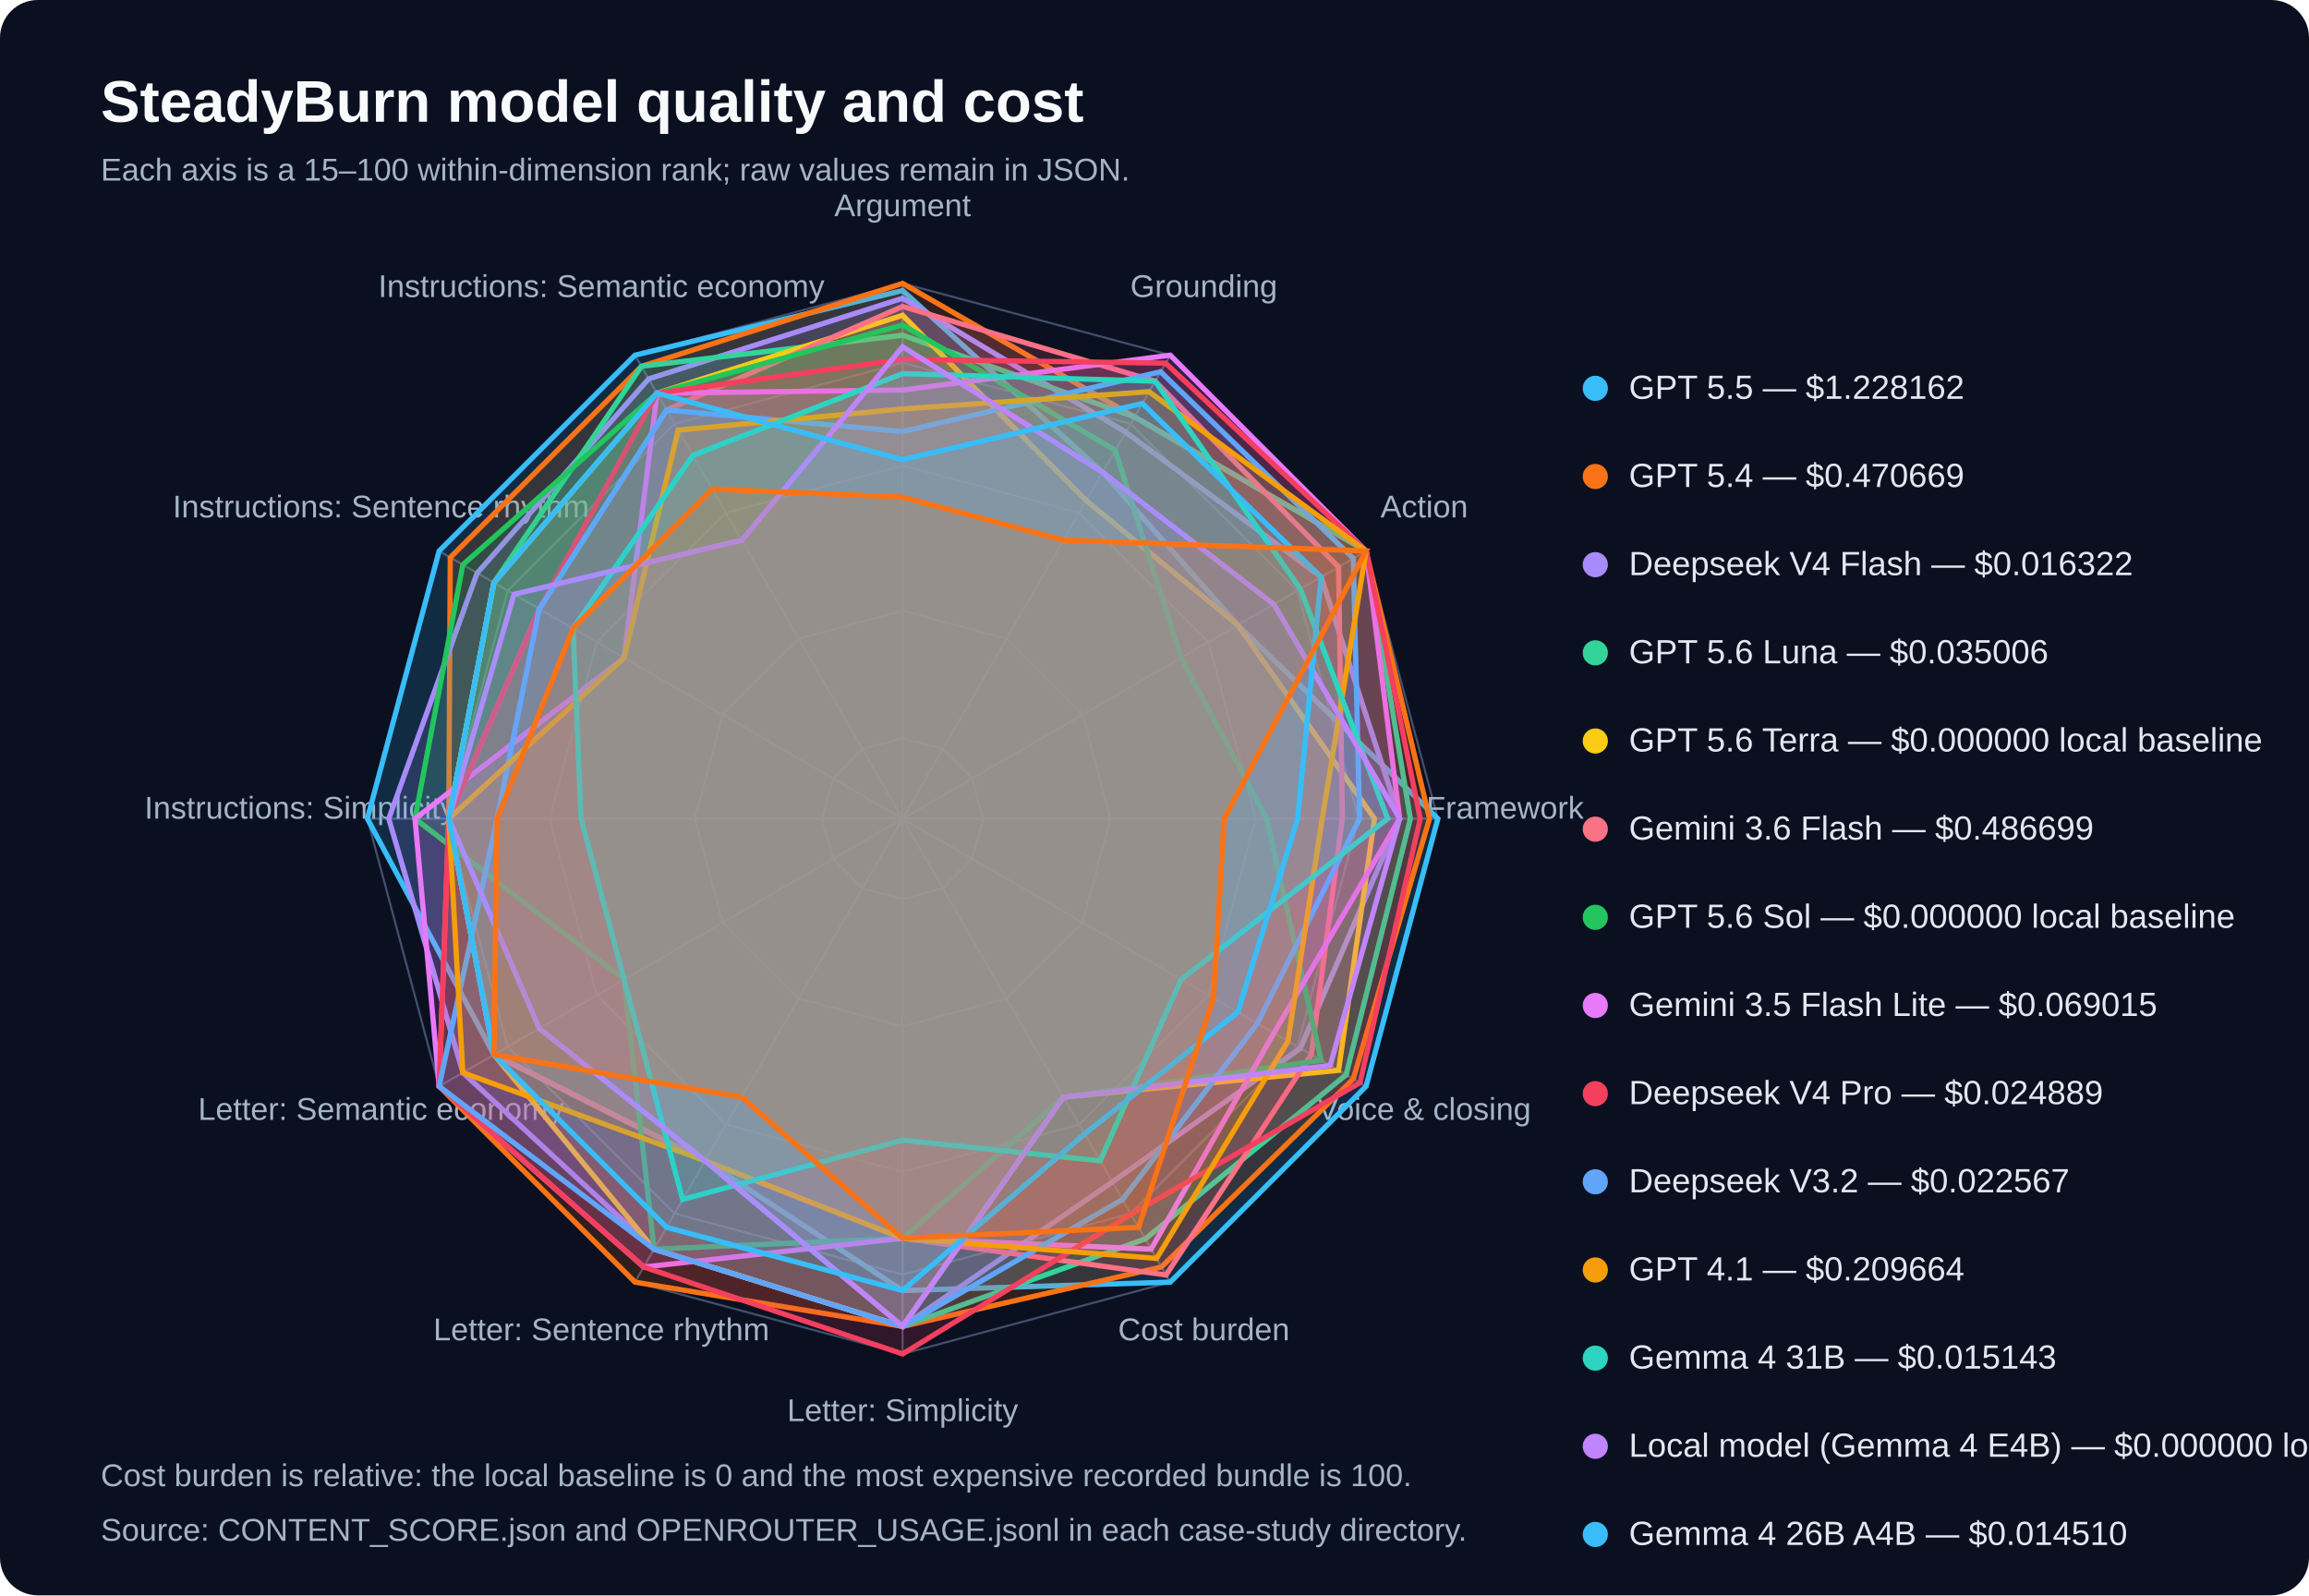
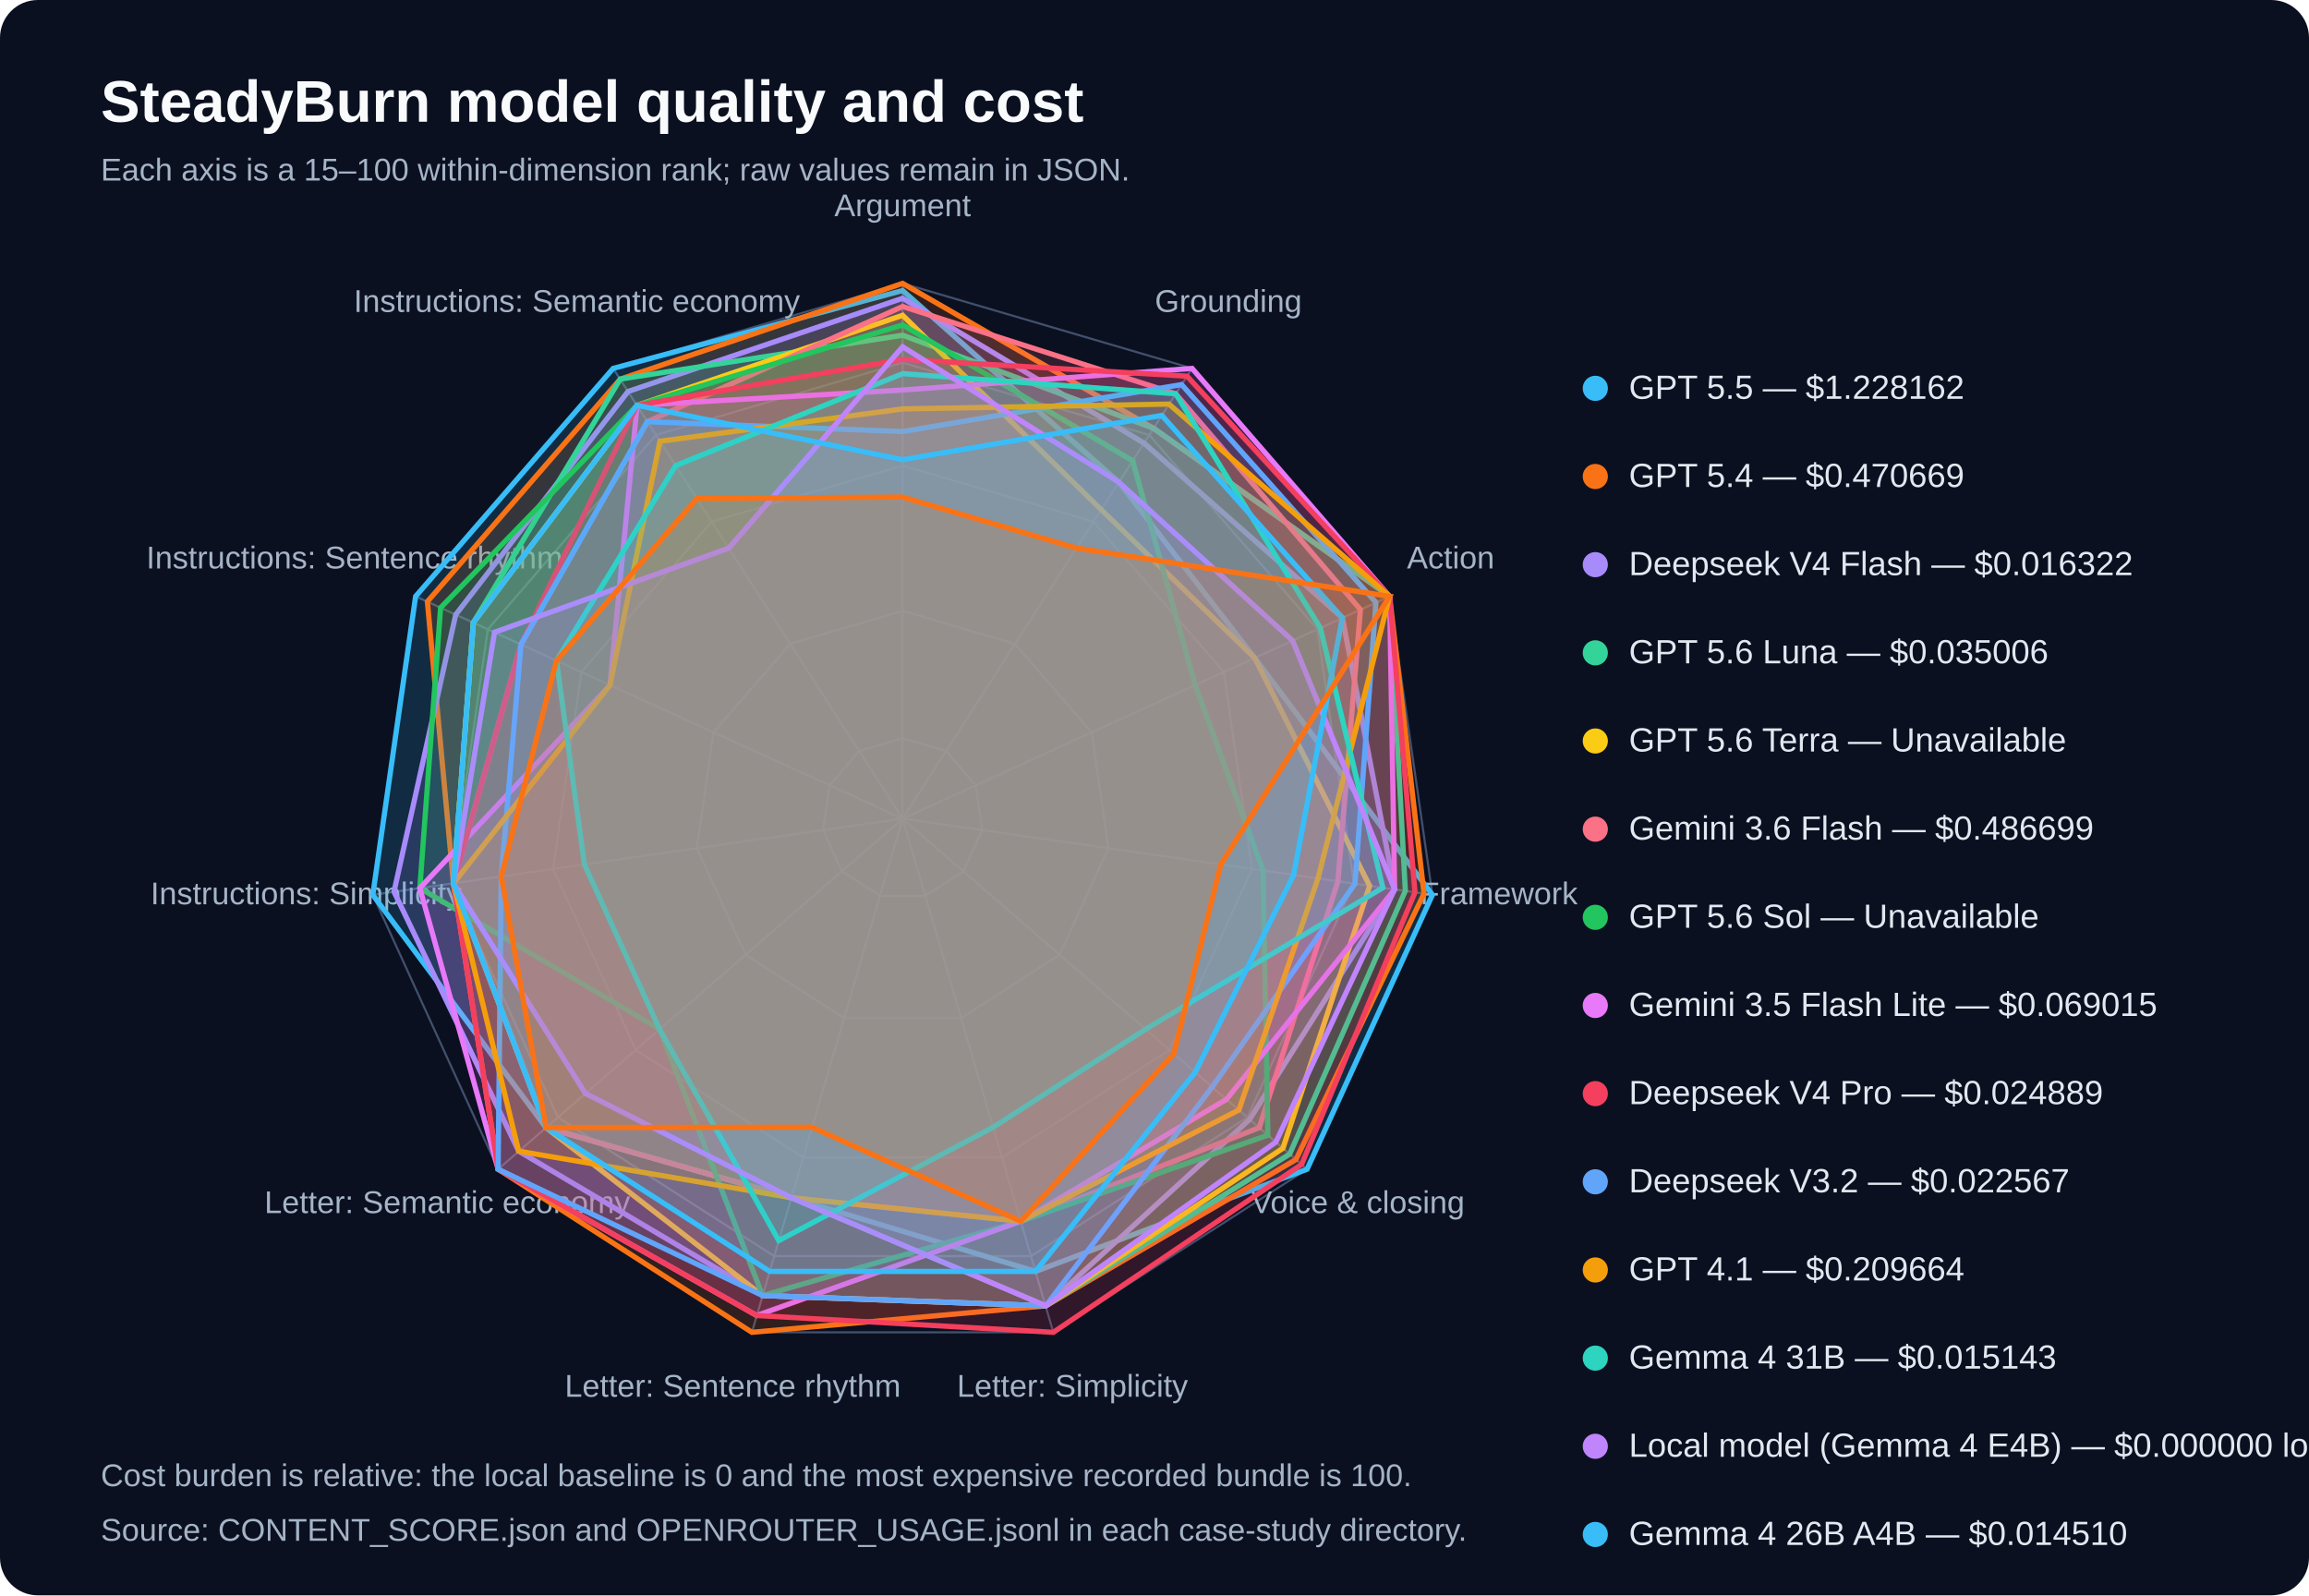
<svg xmlns="http://www.w3.org/2000/svg" width="1100" height="760" viewBox="0 0 1100 760" role="img" aria-labelledby="title description">
  <style>.bg{fill:#0b1020}.title{fill:#f8fafc;font:700 28px Arial,sans-serif}.sub,.axis-label,.note{fill:#a5b4c7;font:15px Arial,sans-serif}.grid{fill:none;stroke:#41506d;stroke-width:1}.spoke{stroke:#41506d;stroke-width:1}.legend{fill:#e2e8f0;font:16px Arial,sans-serif}</style>
  <rect class="bg" width="1100" height="760" rx="18" />
  <text class="title" x="48" y="58">SteadyBurn model quality and cost</text>
  <text class="sub" x="48" y="86">Each axis is a 15–100 within-dimension rank; raw values remain in JSON.</text>
-   <polygon class="grid" points="430.0,351.7 449.1,356.8 463.2,370.9 468.3,390.0 463.2,409.1 449.1,423.2 430.0,428.3 410.9,423.2 396.8,409.1 391.7,390.0 396.8,370.9 410.9,356.8" />
-   <polygon class="grid" points="430.0,291.0 479.5,304.3 515.7,340.5 529.0,390.0 515.7,439.5 479.5,475.7 430.0,489.0 380.5,475.7 344.3,439.5 331.0,390.0 344.3,340.5 380.5,304.3" />
-   <polygon class="grid" points="430.0,221.8 514.1,244.3 575.7,305.9 598.2,390.0 575.7,474.1 514.1,535.7 430.0,558.2 345.9,535.7 284.3,474.1 261.8,390.0 284.3,305.9 345.9,244.3" />
-   <polygon class="grid" points="430.0,172.8 538.6,201.9 618.1,281.4 647.2,390.0 618.1,498.6 538.6,578.1 430.0,607.2 321.4,578.1 241.9,498.6 212.8,390.0 241.9,281.4 321.4,201.9" />
-   <polygon class="grid" points="430.0,135.0 557.5,169.2 650.8,262.5 685.0,390.0 650.8,517.5 557.5,610.8 430.0,645.0 302.5,610.8 209.2,517.5 175.0,390.0 209.2,262.5 302.5,169.2" />
+   <polygon class="grid" points="430.0,351.7 450.7,357.8 464.8,374.1 467.9,395.5 458.9,415.1 440.8,426.7 419.2,426.7 401.1,415.1 392.1,395.5 395.2,374.1 409.3,357.8" />
+   <polygon class="grid" points="430.0,291.0 483.5,306.7 520.1,348.9 528.0,404.1 504.8,454.8 457.9,485.0 402.1,485.0 355.2,454.8 332.0,404.1 339.9,348.9 376.5,306.7" />
+   <polygon class="grid" points="430.0,221.8 520.9,248.5 583.0,320.1 596.5,413.9 557.1,500.2 477.4,551.4 382.6,551.4 302.9,500.2 263.5,413.9 277.0,320.1 339.1,248.5" />
+   <polygon class="grid" points="430.0,172.8 547.5,207.2 627.6,299.8 645.0,420.9 594.2,532.3 491.2,598.4 368.8,598.4 265.8,532.3 215.0,420.9 232.4,299.8 312.5,207.2" />
+   <polygon class="grid" points="430.0,135.0 567.9,175.5 662.0,284.1 682.4,426.3 622.7,557.0 501.8,634.7 358.2,634.7 237.3,557.0 177.6,426.3 198.0,284.1 292.1,175.5" />
  <line class="spoke" x1="430" y1="390" x2="430.0" y2="135.0" />
  <text class="axis-label" x="430.0" y="103.0" text-anchor="middle">Argument</text>
-   <line class="spoke" x1="430" y1="390" x2="557.5" y2="169.2" />
-   <text class="axis-label" x="573.5" y="141.5" text-anchor="middle">Grounding</text>
-   <line class="spoke" x1="430" y1="390" x2="650.8" y2="262.5" />
-   <text class="axis-label" x="678.5" y="246.5" text-anchor="middle">Action</text>
-   <line class="spoke" x1="430" y1="390" x2="685.0" y2="390.0" />
-   <text class="axis-label" x="717.0" y="390.0" text-anchor="middle">Framework</text>
-   <line class="spoke" x1="430" y1="390" x2="650.8" y2="517.5" />
-   <text class="axis-label" x="678.5" y="533.5" text-anchor="middle">Voice &amp; closing</text>
-   <line class="spoke" x1="430" y1="390" x2="557.5" y2="610.8" />
-   <text class="axis-label" x="573.5" y="638.5" text-anchor="middle">Cost burden</text>
-   <line class="spoke" x1="430" y1="390" x2="430.0" y2="645.0" />
-   <text class="axis-label" x="430.0" y="677.0" text-anchor="middle">Letter: Simplicity</text>
-   <line class="spoke" x1="430" y1="390" x2="302.5" y2="610.8" />
-   <text class="axis-label" x="286.5" y="638.5" text-anchor="middle">Letter: Sentence rhythm</text>
-   <line class="spoke" x1="430" y1="390" x2="209.2" y2="517.5" />
-   <text class="axis-label" x="181.5" y="533.5" text-anchor="middle">Letter: Semantic economy</text>
-   <line class="spoke" x1="430" y1="390" x2="175.0" y2="390.0" />
-   <text class="axis-label" x="143.0" y="390.0" text-anchor="middle">Instructions: Simplicity</text>
-   <line class="spoke" x1="430" y1="390" x2="209.2" y2="262.5" />
-   <text class="axis-label" x="181.5" y="246.5" text-anchor="middle">Instructions: Sentence rhythm</text>
-   <line class="spoke" x1="430" y1="390" x2="302.5" y2="169.2" />
-   <text class="axis-label" x="286.5" y="141.5" text-anchor="middle">Instructions: Semantic economy</text>
-   <polygon points="430.0,138.4 525.3,225.0 589.7,297.8 685.0,390.0 650.8,517.5 557.5,610.8 430.0,614.8 335.9,553.0 235.3,502.4 175.0,390.0 209.2,262.5 302.5,169.2" fill="#38bdf8" fill-opacity="0.16" stroke="#38bdf8" stroke-width="2.5" />
+   <line class="spoke" x1="430" y1="390" x2="567.9" y2="175.5" />
+   <text class="axis-label" x="585.2" y="148.6" text-anchor="middle">Grounding</text>
+   <line class="spoke" x1="430" y1="390" x2="662.0" y2="284.1" />
+   <text class="axis-label" x="691.1" y="270.8" text-anchor="middle">Action</text>
+   <line class="spoke" x1="430" y1="390" x2="682.4" y2="426.3" />
+   <text class="axis-label" x="714.1" y="430.8" text-anchor="middle">Framework</text>
+   <line class="spoke" x1="430" y1="390" x2="622.7" y2="557.0" />
+   <text class="axis-label" x="646.9" y="577.9" text-anchor="middle">Voice &amp; closing</text>
+   <line class="spoke" x1="430" y1="390" x2="501.8" y2="634.7" />
+   <text class="axis-label" x="510.9" y="665.4" text-anchor="middle">Letter: Simplicity</text>
+   <line class="spoke" x1="430" y1="390" x2="358.2" y2="634.7" />
+   <text class="axis-label" x="349.1" y="665.4" text-anchor="middle">Letter: Sentence rhythm</text>
+   <line class="spoke" x1="430" y1="390" x2="237.3" y2="557.0" />
+   <text class="axis-label" x="213.1" y="577.9" text-anchor="middle">Letter: Semantic economy</text>
+   <line class="spoke" x1="430" y1="390" x2="177.6" y2="426.3" />
+   <text class="axis-label" x="145.9" y="430.8" text-anchor="middle">Instructions: Simplicity</text>
+   <line class="spoke" x1="430" y1="390" x2="198.0" y2="284.1" />
+   <text class="axis-label" x="168.9" y="270.8" text-anchor="middle">Instructions: Sentence rhythm</text>
+   <line class="spoke" x1="430" y1="390" x2="292.1" y2="175.5" />
+   <text class="axis-label" x="274.8" y="148.6" text-anchor="middle">Instructions: Semantic economy</text>
+   <polygon points="430.0,138.4 533.0,229.7 597.7,313.4 682.4,426.3 622.7,557.0 493.3,605.7 377.0,570.6 260.1,537.2 177.6,426.3 198.0,284.1 292.1,175.5" fill="#38bdf8" fill-opacity="0.16" stroke="#38bdf8" stroke-width="2.5" />
  <circle cx="760" cy="185" r="6" fill="#38bdf8" />
  <text class="legend" x="776" y="190">GPT 5.5 — $1.228162</text>
-   <polygon points="430.0,135.0 540.5,198.6 650.8,262.5 681.0,390.0 644.7,514.0 553.3,603.6 430.0,631.9 302.5,610.8 209.2,517.5 213.8,390.0 214.5,265.6 305.6,174.5" fill="#f97316" fill-opacity="0.16" stroke="#f97316" stroke-width="2.5" />
+   <polygon points="430.0,135.0 549.5,204.0 662.0,284.1 678.4,425.7 617.4,552.4 498.2,622.1 358.2,634.7 237.3,557.0 216.0,420.8 203.6,286.6 295.5,180.6" fill="#f97316" fill-opacity="0.16" stroke="#f97316" stroke-width="2.5" />
  <circle cx="760" cy="227" r="6" fill="#f97316" />
  <text class="legend" x="776" y="232">GPT 5.4 — $0.470669</text>
-   <polygon points="430.0,142.1 536.3,205.9 629.4,274.9 666.8,390.0 619.5,499.4 529.9,563.1 430.0,631.9 311.6,595.1 220.5,511.0 185.2,390.0 227.3,273.0 309.0,180.5" fill="#a78bfa" fill-opacity="0.16" stroke="#a78bfa" stroke-width="2.5" />
+   <polygon points="430.0,142.1 545.0,211.1 639.5,294.3 664.4,423.7 595.3,533.3 498.2,622.1 363.3,617.2 247.1,548.4 187.7,424.8 217.1,292.8 299.2,186.5" fill="#a78bfa" fill-opacity="0.16" stroke="#a78bfa" stroke-width="2.5" />
  <circle cx="760" cy="269" r="6" fill="#a78bfa" />
  <text class="legend" x="776" y="274">Deepseek V4 Flash — $0.016322</text>
-   <polygon points="430.0,159.7 540.5,198.6 650.8,262.5 671.9,390.0 641.3,512.0 545.6,590.2 430.0,631.9 335.9,553.0 235.3,502.4 213.8,390.0 235.3,277.6 305.6,174.5" fill="#34d399" fill-opacity="0.16" stroke="#34d399" stroke-width="2.5" />
+   <polygon points="430.0,159.7 549.5,204.0 662.0,284.1 669.5,424.4 614.4,549.8 498.2,622.1 377.0,570.6 260.1,537.2 216.0,420.8 225.5,296.6 295.5,180.6" fill="#34d399" fill-opacity="0.16" stroke="#34d399" stroke-width="2.5" />
  <circle cx="760" cy="311" r="6" fill="#34d399" />
  <text class="legend" x="776" y="316">GPT 5.6 Luna — $0.035006</text>
-   <polygon points="430.0,150.2 517.5,238.5 589.7,297.8 654.8,390.0 637.7,509.9 506.6,522.7 430.0,631.9 311.6,595.1 235.3,502.4 213.8,390.0 235.3,277.6 313.0,187.3" fill="#facc15" fill-opacity="0.16" stroke="#facc15" stroke-width="2.5" />
+   <polygon points="430.0,150.2 524.6,242.8 597.7,313.4 652.5,422.0 611.2,547.0 498.2,622.1 363.3,617.2 260.1,537.2 216.0,420.8 225.5,296.6 303.5,193.1" fill="#facc15" fill-opacity="0.16" stroke="#facc15" stroke-width="2.5" />
  <circle cx="760" cy="353" r="6" fill="#facc15" />
-   <text class="legend" x="776" y="358">GPT 5.6 Terra — $0.000000 local baseline</text>
-   <polygon points="430.0,146.0 550.3,181.6 637.7,270.1 639.5,390.0 624.7,502.4 555.5,607.4 430.0,589.9 335.9,553.0 235.3,502.4 213.8,390.0 256.9,290.1 317.6,195.3" fill="#fb7185" fill-opacity="0.16" stroke="#fb7185" stroke-width="2.5" />
+   <text class="legend" x="776" y="358">GPT 5.6 Terra — Unavailable</text>
+   <polygon points="430.0,146.0 560.1,187.6 648.1,290.4 637.4,419.8 599.9,537.2 486.3,581.8 377.0,570.6 260.1,537.2 216.0,420.8 248.2,307.0 308.4,200.9" fill="#fb7185" fill-opacity="0.16" stroke="#fb7185" stroke-width="2.5" />
  <circle cx="760" cy="395" r="6" fill="#fb7185" />
  <text class="legend" x="776" y="400">Gemini 3.6 Flash — $0.486699</text>
-   <polygon points="430.0,154.8 531.3,214.5 562.7,313.4 603.4,390.0 629.4,505.1 506.6,522.7 430.0,589.9 311.6,595.1 297.3,466.6 197.7,390.0 220.5,269.0 313.0,187.3" fill="#22c55e" fill-opacity="0.16" stroke="#22c55e" stroke-width="2.5" />
+   <polygon points="430.0,154.8 539.6,219.5 569.4,326.4 601.7,414.7 604.0,540.8 486.3,581.8 363.3,617.2 314.2,490.3 200.0,423.1 209.9,289.5 303.5,193.1" fill="#22c55e" fill-opacity="0.16" stroke="#22c55e" stroke-width="2.5" />
  <circle cx="760" cy="437" r="6" fill="#22c55e" />
-   <text class="legend" x="776" y="442">GPT 5.6 Sol — $0.000000 local baseline</text>
-   <polygon points="430.0,185.8 557.5,169.2 650.8,262.5 666.8,390.0 606.9,492.1 548.4,595.1 430.0,589.9 306.7,603.6 209.2,517.5 197.7,390.0 297.3,313.4 313.0,187.3" fill="#e879f9" fill-opacity="0.16" stroke="#e879f9" stroke-width="2.5" />
+   <text class="legend" x="776" y="442">GPT 5.6 Sol — Unavailable</text>
+   <polygon points="430.0,185.8 567.9,175.5 662.0,284.1 664.4,423.7 584.3,523.7 486.3,581.8 360.5,626.7 237.3,557.0 200.0,423.1 290.6,326.4 303.5,193.1" fill="#e879f9" fill-opacity="0.16" stroke="#e879f9" stroke-width="2.5" />
  <circle cx="760" cy="479" r="6" fill="#e879f9" />
  <text class="legend" x="776" y="484">Gemini 3.5 Flash Lite — $0.069015</text>
-   <polygon points="430.0,171.2 555.3,173.0 650.8,262.5 676.6,390.0 647.9,515.8 538.8,578.5 430.0,645.0 306.7,603.6 209.2,517.5 213.8,390.0 256.9,290.1 313.0,187.3" fill="#f43f5e" fill-opacity="0.16" stroke="#f43f5e" stroke-width="2.5" />
+   <polygon points="430.0,171.2 565.5,179.2 662.0,284.1 674.1,425.1 620.1,554.7 501.8,634.7 360.5,626.7 237.3,557.0 216.0,420.8 248.2,307.0 303.5,193.1" fill="#f43f5e" fill-opacity="0.16" stroke="#f43f5e" stroke-width="2.5" />
  <circle cx="760" cy="521" r="6" fill="#f43f5e" />
  <text class="legend" x="776" y="526">Deepseek V4 Pro — $0.024889</text>
-   <polygon points="430.0,205.6 552.9,177.1 644.7,266.0 647.7,390.0 599.0,487.6 534.8,571.4 430.0,631.9 311.6,595.1 209.2,517.5 236.8,390.0 256.9,290.1 317.6,195.3" fill="#60a5fa" fill-opacity="0.16" stroke="#60a5fa" stroke-width="2.5" />
+   <polygon points="430.0,205.6 562.9,183.2 655.5,287.0 645.5,421.0 577.5,517.8 498.2,622.1 363.3,617.2 237.3,557.0 238.8,417.5 248.2,307.0 308.4,200.9" fill="#60a5fa" fill-opacity="0.16" stroke="#60a5fa" stroke-width="2.5" />
  <circle cx="760" cy="563" r="6" fill="#60a5fa" />
  <text class="legend" x="776" y="568">Deepseek V3.2 — $0.022567</text>
-   <polygon points="430.0,194.8 547.4,186.6 650.8,262.5 629.9,390.0 613.6,496.0 551.0,599.5 430.0,589.9 335.9,553.0 220.5,511.0 213.8,390.0 297.3,313.4 323.1,204.9" fill="#f59e0b" fill-opacity="0.16" stroke="#f59e0b" stroke-width="2.5" />
+   <polygon points="430.0,194.8 556.9,192.5 662.0,284.1 627.9,418.4 590.2,528.8 486.3,581.8 377.0,570.6 247.1,548.4 216.0,420.8 290.6,326.4 314.4,210.2" fill="#f59e0b" fill-opacity="0.16" stroke="#f59e0b" stroke-width="2.5" />
  <circle cx="760" cy="605" r="6" fill="#f59e0b" />
  <text class="legend" x="776" y="610">GPT 4.1 — $0.209664</text>
-   <polygon points="430.0,178.0 550.3,181.6 619.5,280.6 661.1,390.0 562.7,466.6 524.1,553.0 430.0,543.2 325.2,571.4 297.3,466.6 276.8,390.0 273.0,299.3 330.1,216.9" fill="#2dd4bf" fill-opacity="0.16" stroke="#2dd4bf" stroke-width="2.5" />
+   <polygon points="430.0,178.0 560.1,187.6 629.0,299.1 658.8,422.9 545.8,490.3 473.2,537.0 371.0,591.0 314.2,490.3 278.4,411.8 265.1,314.7 321.9,221.8" fill="#2dd4bf" fill-opacity="0.16" stroke="#2dd4bf" stroke-width="2.5" />
  <circle cx="760" cy="647" r="6" fill="#2dd4bf" />
  <text class="legend" x="776" y="652">Gemma 4 31B — $0.015143</text>
-   <polygon points="430.0,165.2 525.3,225.0 606.9,287.9 666.8,390.0 633.7,507.6 506.6,522.7 430.0,631.9 335.9,553.0 256.9,489.9 213.8,390.0 244.9,283.1 353.4,257.3" fill="#c084fc" fill-opacity="0.16" stroke="#c084fc" stroke-width="2.5" />
+   <polygon points="430.0,165.2 533.0,229.7 615.8,305.2 664.4,423.7 607.8,544.1 498.2,622.1 377.0,570.6 278.9,520.9 216.0,420.8 235.6,301.2 347.2,261.1" fill="#c084fc" fill-opacity="0.16" stroke="#c084fc" stroke-width="2.5" />
  <circle cx="760" cy="689" r="6" fill="#c084fc" />
  <text class="legend" x="776" y="694">Local model (Gemma 4 E4B) — $0.000000 local baseline</text>
-   <polygon points="430.0,219.0 544.2,192.2 629.4,274.9 618.2,390.0 589.7,482.2 516.7,540.2 430.0,614.8 317.6,584.7 235.3,502.4 213.8,390.0 235.3,277.6 313.0,187.3" fill="#38bdf8" fill-opacity="0.16" stroke="#38bdf8" stroke-width="2.5" />
+   <polygon points="430.0,219.0 553.5,197.9 639.5,294.3 616.3,416.8 569.4,510.8 493.3,605.7 366.7,605.7 260.1,537.2 216.0,420.8 225.5,296.6 303.5,193.1" fill="#38bdf8" fill-opacity="0.16" stroke="#38bdf8" stroke-width="2.5" />
  <circle cx="760" cy="731" r="6" fill="#38bdf8" />
  <text class="legend" x="776" y="736">Gemma 4 26B A4B — $0.014510</text>
-   <polygon points="430.0,236.8 506.6,257.3 650.8,262.5 583.2,390.0 578.1,475.5 542.4,584.7 430.0,589.9 353.4,522.7 235.3,502.4 236.8,390.0 273.0,299.3 339.3,233.0" fill="#f97316" fill-opacity="0.16" stroke="#f97316" stroke-width="2.5" />
+   <polygon points="430.0,236.8 512.8,261.1 662.0,284.1 581.6,411.8 559.2,502.0 486.3,581.8 386.8,537.0 260.1,537.2 238.8,417.5 265.1,314.7 332.0,237.5" fill="#f97316" fill-opacity="0.16" stroke="#f97316" stroke-width="2.5" />
  <circle cx="760" cy="773" r="6" fill="#f97316" />
  <text class="legend" x="776" y="778">Gemma 3 12B — $0.027780</text>
  <text class="note" x="48" y="708">Cost burden is relative: the local baseline is 0 and the most expensive recorded bundle is 100.</text>
  <text class="note" x="48" y="734">Source: CONTENT_SCORE.json and OPENROUTER_USAGE.jsonl in each case-study directory.</text>
</svg>
